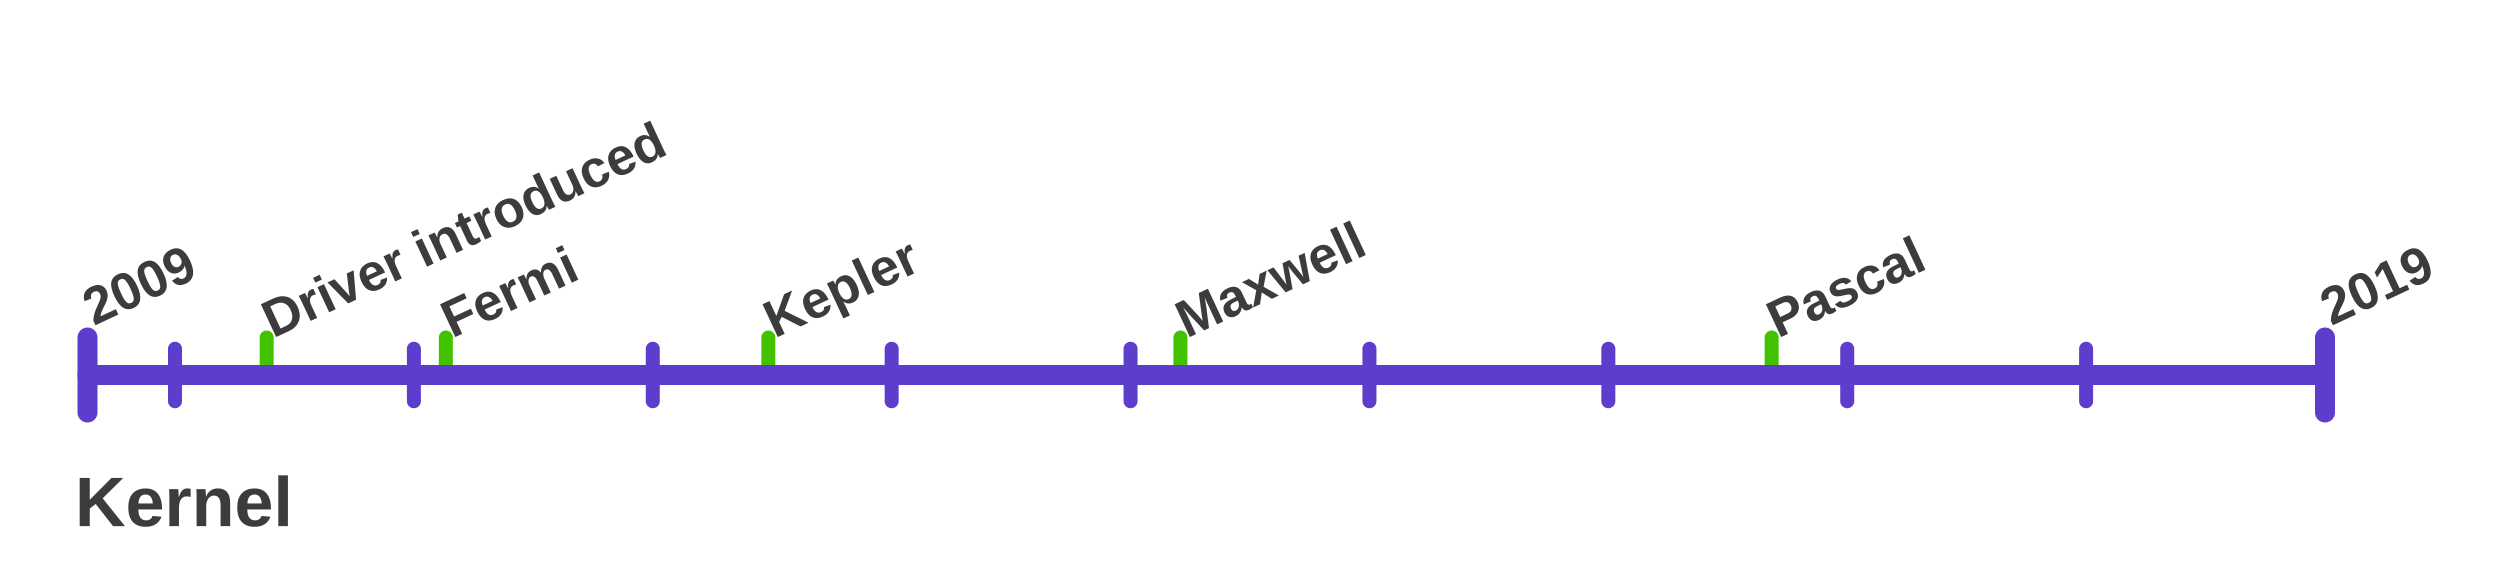
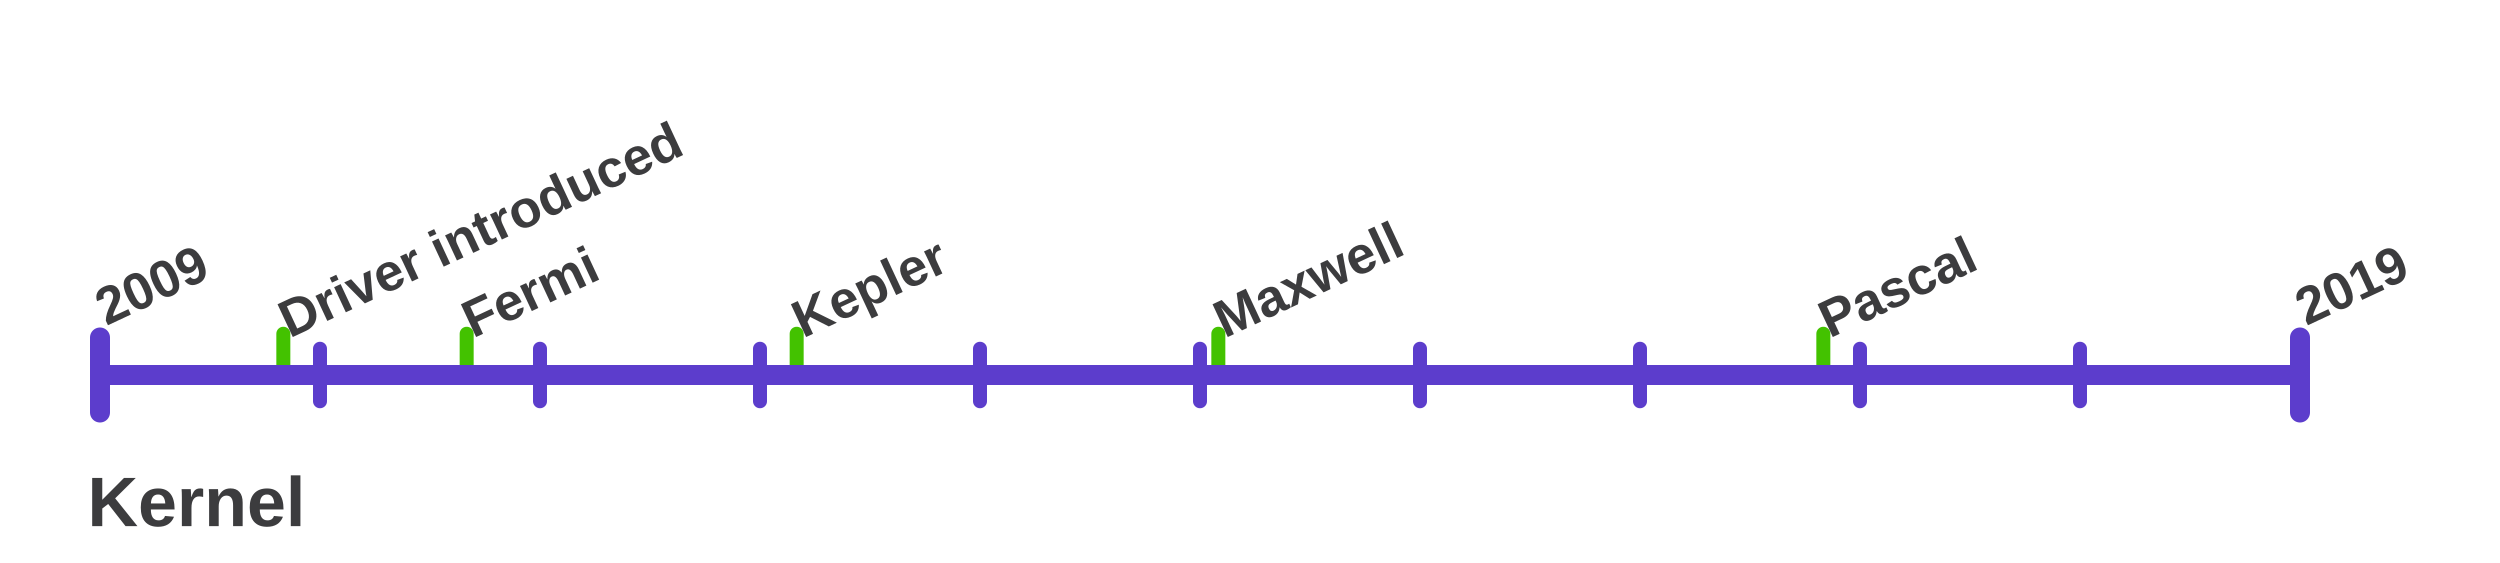
<svg xmlns="http://www.w3.org/2000/svg" baseProfile="full" height="225" version="1.1" width="1000">
  <defs />
-   <line stroke="#43c200" stroke-linecap="round" stroke-width="5.6" x1="106.667" x2="106.667" y1="135" y2="150" />
-   <g transform="rotate(-25, 106.6667, 130)">
-     <text dominant-baseline="middle" style="fill: #3c3c3e; font-size: 21px; font-weight: bold; font-family: Liberation Sans;" text-anchor="start" x="106.667" y="130">Driver introduced</text>
+   <line stroke="#43c200" stroke-linecap="round" stroke-width="5.6" x1="113.333" x2="113.333" y1="133.5" y2="150" />
+   <g transform="rotate(-25, 113.3333, 130)">
+     <text dominant-baseline="middle" style="fill: #3c3c3e; font-size: 21px; font-weight: bold; font-family: Liberation Sans;" text-anchor="start" x="113.333" y="130">Driver introduced</text>
  </g>
-   <line stroke="#43c200" stroke-linecap="round" stroke-width="5.6" x1="178.333" x2="178.333" y1="135" y2="150" />
-   <g transform="rotate(-25, 178.3333, 130)">
-     <text dominant-baseline="middle" style="fill: #3c3c3e; font-size: 21px; font-weight: bold; font-family: Liberation Sans;" text-anchor="start" x="178.333" y="130">Fermi</text>
+   <line stroke="#43c200" stroke-linecap="round" stroke-width="5.6" x1="186.667" x2="186.667" y1="133.5" y2="150" />
+   <g transform="rotate(-25, 186.6667, 130)">
+     <text dominant-baseline="middle" style="fill: #3c3c3e; font-size: 21px; font-weight: bold; font-family: Liberation Sans;" text-anchor="start" x="186.667" y="130">Fermi</text>
  </g>
-   <line stroke="#43c200" stroke-linecap="round" stroke-width="5.6" x1="307.333" x2="307.333" y1="135" y2="150" />
-   <g transform="rotate(-25, 307.3333, 130)">
-     <text dominant-baseline="middle" style="fill: #3c3c3e; font-size: 21px; font-weight: bold; font-family: Liberation Sans;" text-anchor="start" x="307.333" y="130">Kepler</text>
+   <line stroke="#43c200" stroke-linecap="round" stroke-width="5.6" x1="318.667" x2="318.667" y1="133.5" y2="150" />
+   <g transform="rotate(-25, 318.6667, 130)">
+     <text dominant-baseline="middle" style="fill: #3c3c3e; font-size: 21px; font-weight: bold; font-family: Liberation Sans;" text-anchor="start" x="318.667" y="130">Kepler</text>
  </g>
-   <line stroke="#43c200" stroke-linecap="round" stroke-width="5.6" x1="472.167" x2="472.167" y1="135" y2="150" />
-   <g transform="rotate(-25, 472.1667, 130)">
-     <text dominant-baseline="middle" style="fill: #3c3c3e; font-size: 21px; font-weight: bold; font-family: Liberation Sans;" text-anchor="start" x="472.167" y="130">Maxwell</text>
+   <line stroke="#43c200" stroke-linecap="round" stroke-width="5.6" x1="487.333" x2="487.333" y1="133.5" y2="150" />
+   <g transform="rotate(-25, 487.3333, 130)">
+     <text dominant-baseline="middle" style="fill: #3c3c3e; font-size: 21px; font-weight: bold; font-family: Liberation Sans;" text-anchor="start" x="487.333" y="130">Maxwell</text>
  </g>
-   <line stroke="#43c200" stroke-linecap="round" stroke-width="5.6" x1="708.667" x2="708.667" y1="135" y2="150" />
-   <g transform="rotate(-25, 708.6667, 130)">
-     <text dominant-baseline="middle" style="fill: #3c3c3e; font-size: 21px; font-weight: bold; font-family: Liberation Sans;" text-anchor="start" x="708.667" y="130">Pascal</text>
+   <line stroke="#43c200" stroke-linecap="round" stroke-width="5.6" x1="729.333" x2="729.333" y1="133.5" y2="150" />
+   <g transform="rotate(-25, 729.3333, 130)">
+     <text dominant-baseline="middle" style="fill: #3c3c3e; font-size: 21px; font-weight: bold; font-family: Liberation Sans;" text-anchor="start" x="729.333" y="130">Pascal</text>
  </g>
-   <line stroke="#5c3dcc" stroke-linecap="round" stroke-width="8" x1="35.0" x2="930" y1="150" y2="150" />
-   <line stroke="#5c3dcc" stroke-linecap="round" stroke-width="8" x1="35.0" x2="35.0" y1="135" y2="165" />
-   <line stroke="#5c3dcc" stroke-linecap="round" stroke-width="8" x1="930" x2="930" y1="135" y2="165" />
-   <g transform="rotate(-25, 35.0, 125)">
-     <text dominant-baseline="middle" style="fill: #3c3c3e; font-size: 21px; font-weight: bold; font-family: Liberation Sans;" text-anchor="start" x="35.0" y="125">2009</text>
+   <line stroke="#5c3dcc" stroke-linecap="round" stroke-width="8" x1="40.0" x2="920" y1="150" y2="150" />
+   <line stroke="#5c3dcc" stroke-linecap="round" stroke-width="8" x1="40.0" x2="40.0" y1="135" y2="165" />
+   <line stroke="#5c3dcc" stroke-linecap="round" stroke-width="8" x1="920" x2="920" y1="135" y2="165" />
+   <g transform="rotate(-25, 40.0, 125)">
+     <text dominant-baseline="middle" style="fill: #3c3c3e; font-size: 21px; font-weight: bold; font-family: Liberation Sans;" text-anchor="start" x="40.0" y="125">2009</text>
  </g>
-   <g transform="rotate(-25, 930, 125)">
-     <text dominant-baseline="middle" style="fill: #3c3c3e; font-size: 21px; font-weight: bold; font-family: Liberation Sans;" text-anchor="start" x="930" y="125">2019</text>
+   <g transform="rotate(-25, 920, 125)">
+     <text dominant-baseline="middle" style="fill: #3c3c3e; font-size: 21px; font-weight: bold; font-family: Liberation Sans;" text-anchor="start" x="920" y="125">2019</text>
  </g>
-   <line stroke="#5c3dcc" stroke-linecap="round" stroke-width="5.6" x1="70.0" x2="70.0" y1="139.5" y2="160.5" />
-   <line stroke="#5c3dcc" stroke-linecap="round" stroke-width="5.6" x1="165.556" x2="165.556" y1="139.5" y2="160.5" />
-   <line stroke="#5c3dcc" stroke-linecap="round" stroke-width="5.6" x1="261.111" x2="261.111" y1="139.5" y2="160.5" />
-   <line stroke="#5c3dcc" stroke-linecap="round" stroke-width="5.6" x1="356.667" x2="356.667" y1="139.5" y2="160.5" />
-   <line stroke="#5c3dcc" stroke-linecap="round" stroke-width="5.6" x1="452.222" x2="452.222" y1="139.5" y2="160.5" />
-   <line stroke="#5c3dcc" stroke-linecap="round" stroke-width="5.6" x1="547.778" x2="547.778" y1="139.5" y2="160.5" />
-   <line stroke="#5c3dcc" stroke-linecap="round" stroke-width="5.6" x1="643.333" x2="643.333" y1="139.5" y2="160.5" />
-   <line stroke="#5c3dcc" stroke-linecap="round" stroke-width="5.6" x1="738.889" x2="738.889" y1="139.5" y2="160.5" />
-   <line stroke="#5c3dcc" stroke-linecap="round" stroke-width="5.6" x1="834.444" x2="834.444" y1="139.5" y2="160.5" />
-   <g transform="rotate(0, 30.0, 202.5)">
-     <text dominant-baseline="middle" style="fill: #3c3c3e; font-size: 28px; font-weight: bold; font-family: Liberation Sans;" text-anchor="start" x="30.0" y="202.5">Kernel</text>
+   <line stroke="#5c3dcc" stroke-linecap="round" stroke-width="5.6" x1="40.0" x2="40.0" y1="139.5" y2="160.5" />
+   <line stroke="#5c3dcc" stroke-linecap="round" stroke-width="5.6" x1="128.0" x2="128.0" y1="139.5" y2="160.5" />
+   <line stroke="#5c3dcc" stroke-linecap="round" stroke-width="5.6" x1="216.0" x2="216.0" y1="139.5" y2="160.5" />
+   <line stroke="#5c3dcc" stroke-linecap="round" stroke-width="5.6" x1="304.0" x2="304.0" y1="139.5" y2="160.5" />
+   <line stroke="#5c3dcc" stroke-linecap="round" stroke-width="5.6" x1="392.0" x2="392.0" y1="139.5" y2="160.5" />
+   <line stroke="#5c3dcc" stroke-linecap="round" stroke-width="5.6" x1="480.0" x2="480.0" y1="139.5" y2="160.5" />
+   <line stroke="#5c3dcc" stroke-linecap="round" stroke-width="5.6" x1="568.0" x2="568.0" y1="139.5" y2="160.5" />
+   <line stroke="#5c3dcc" stroke-linecap="round" stroke-width="5.6" x1="656.0" x2="656.0" y1="139.5" y2="160.5" />
+   <line stroke="#5c3dcc" stroke-linecap="round" stroke-width="5.6" x1="744.0" x2="744.0" y1="139.5" y2="160.5" />
+   <line stroke="#5c3dcc" stroke-linecap="round" stroke-width="5.6" x1="832.0" x2="832.0" y1="139.5" y2="160.5" />
+   <g transform="rotate(0, 35.0, 202.5)">
+     <text dominant-baseline="middle" style="fill: #3c3c3e; font-size: 28px; font-weight: bold; font-family: Liberation Sans;" text-anchor="start" x="35.0" y="202.5">Kernel</text>
  </g>
</svg>
